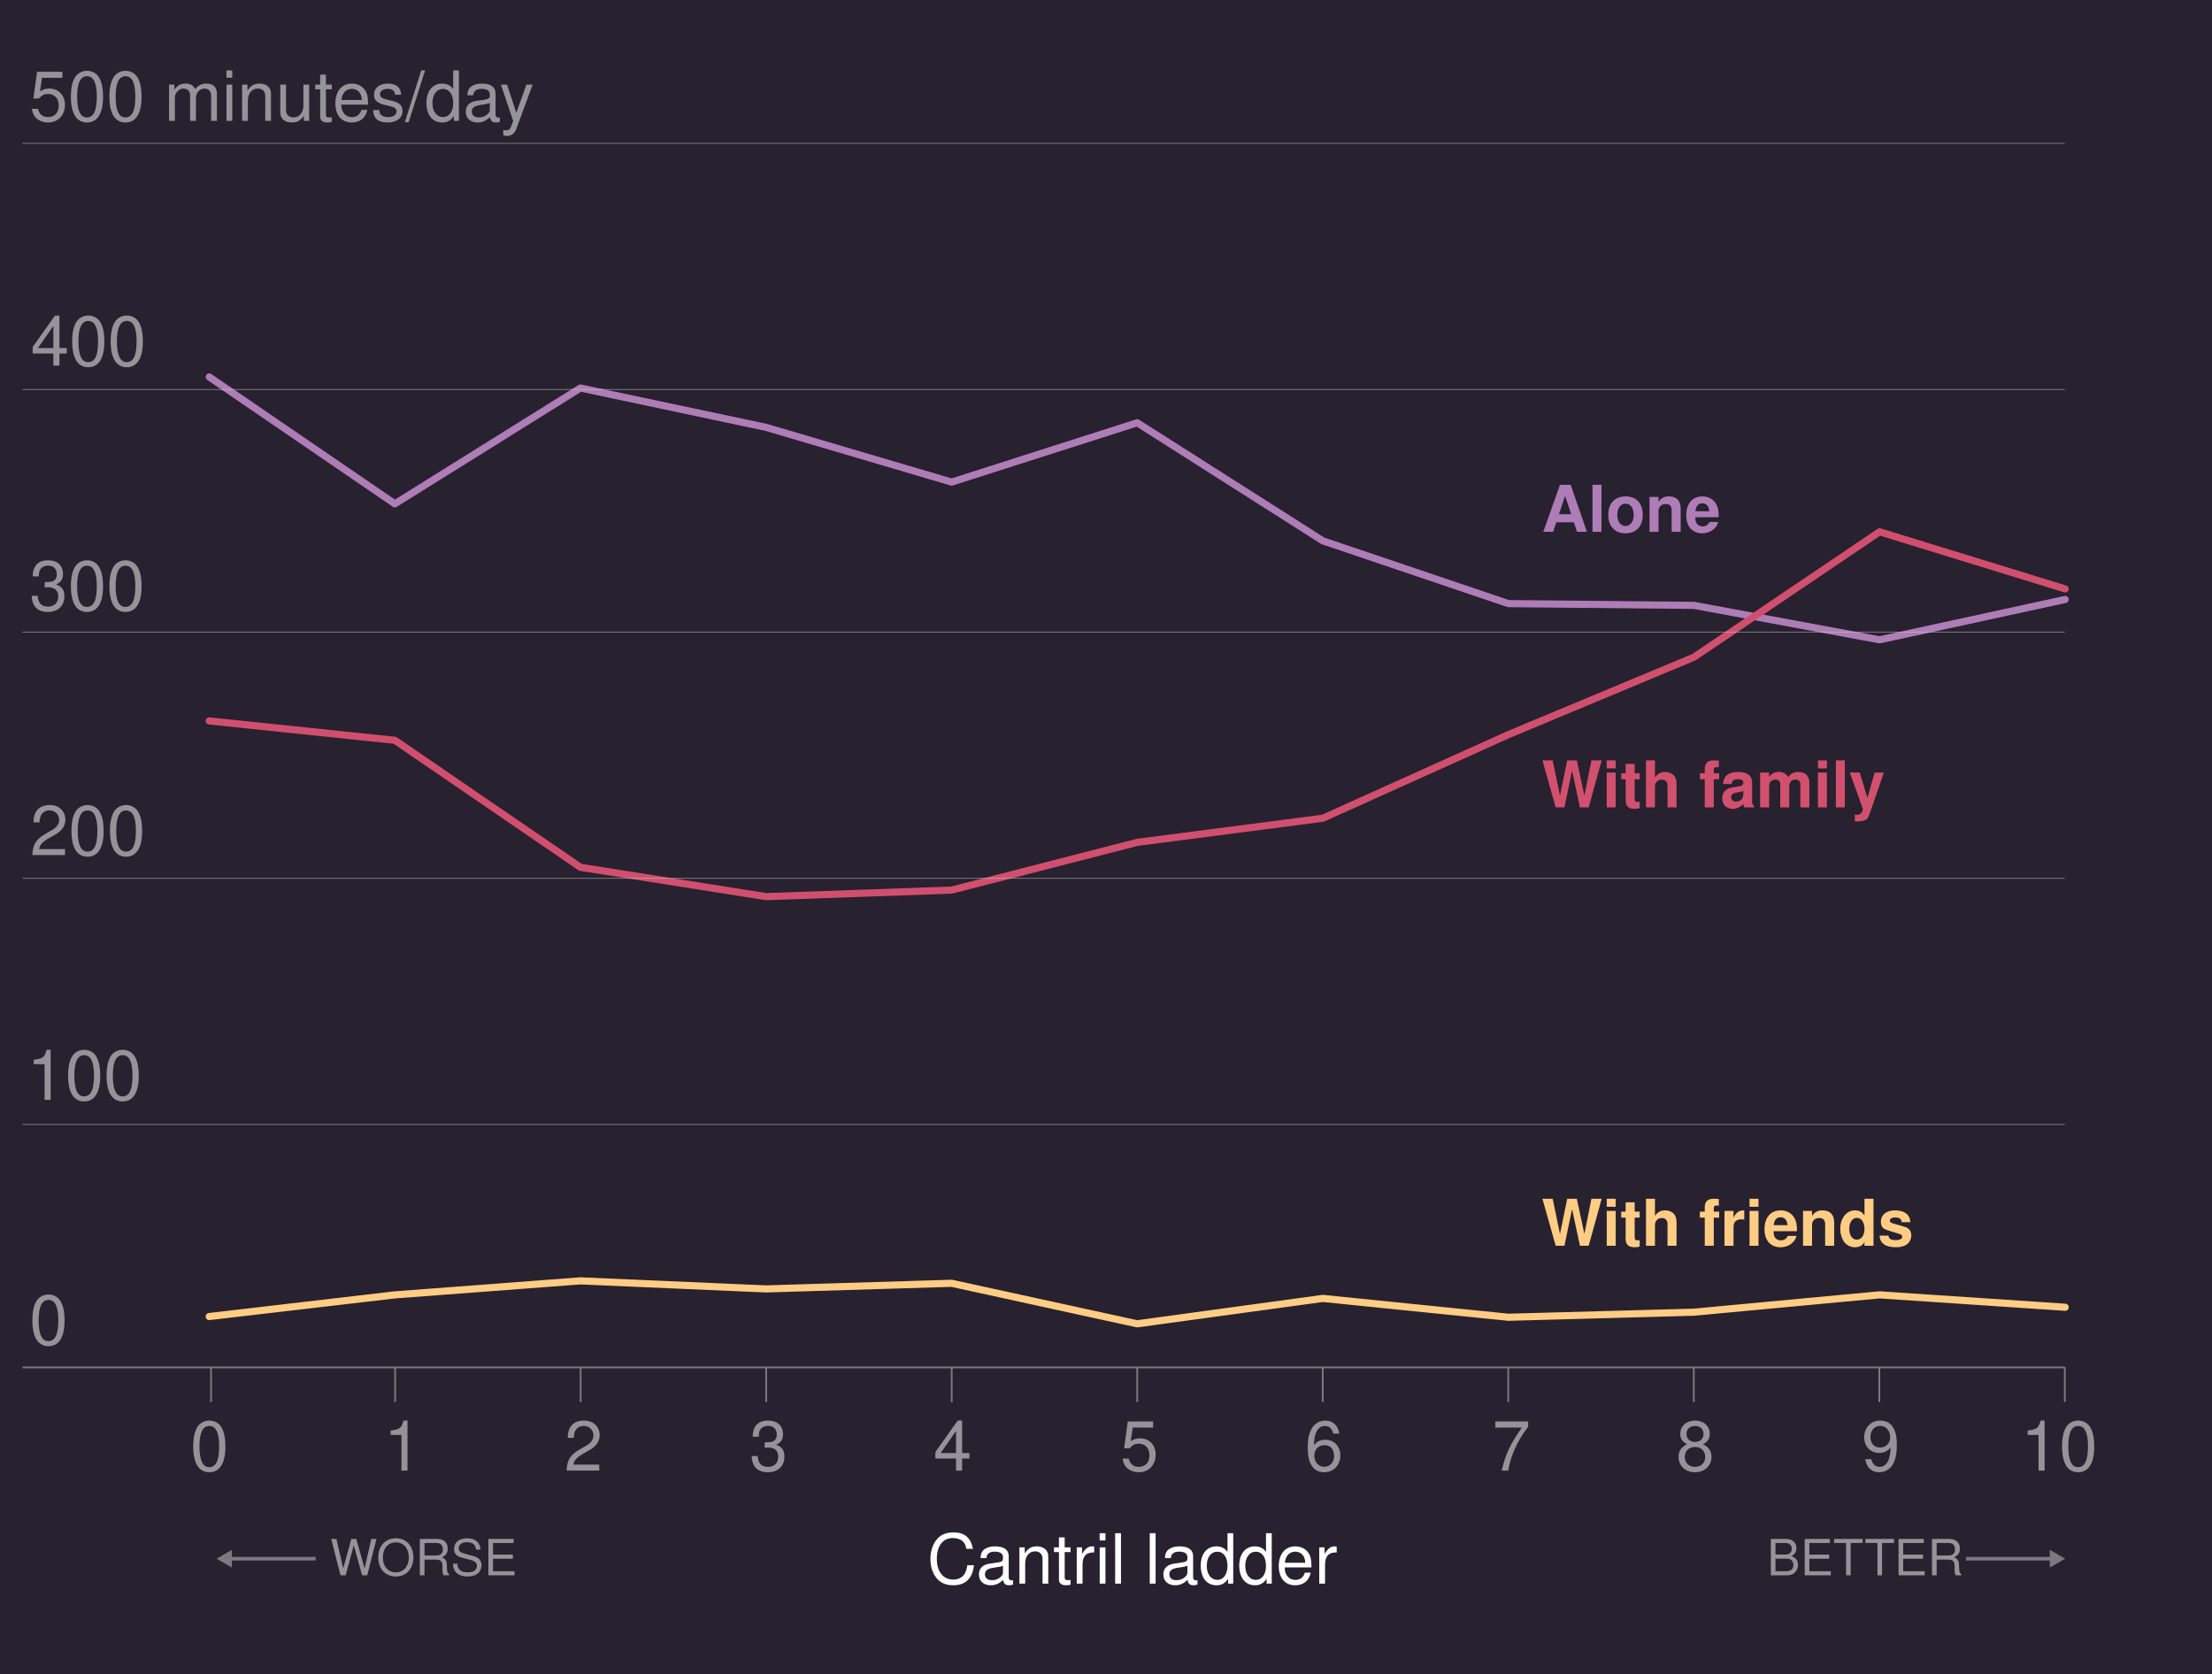
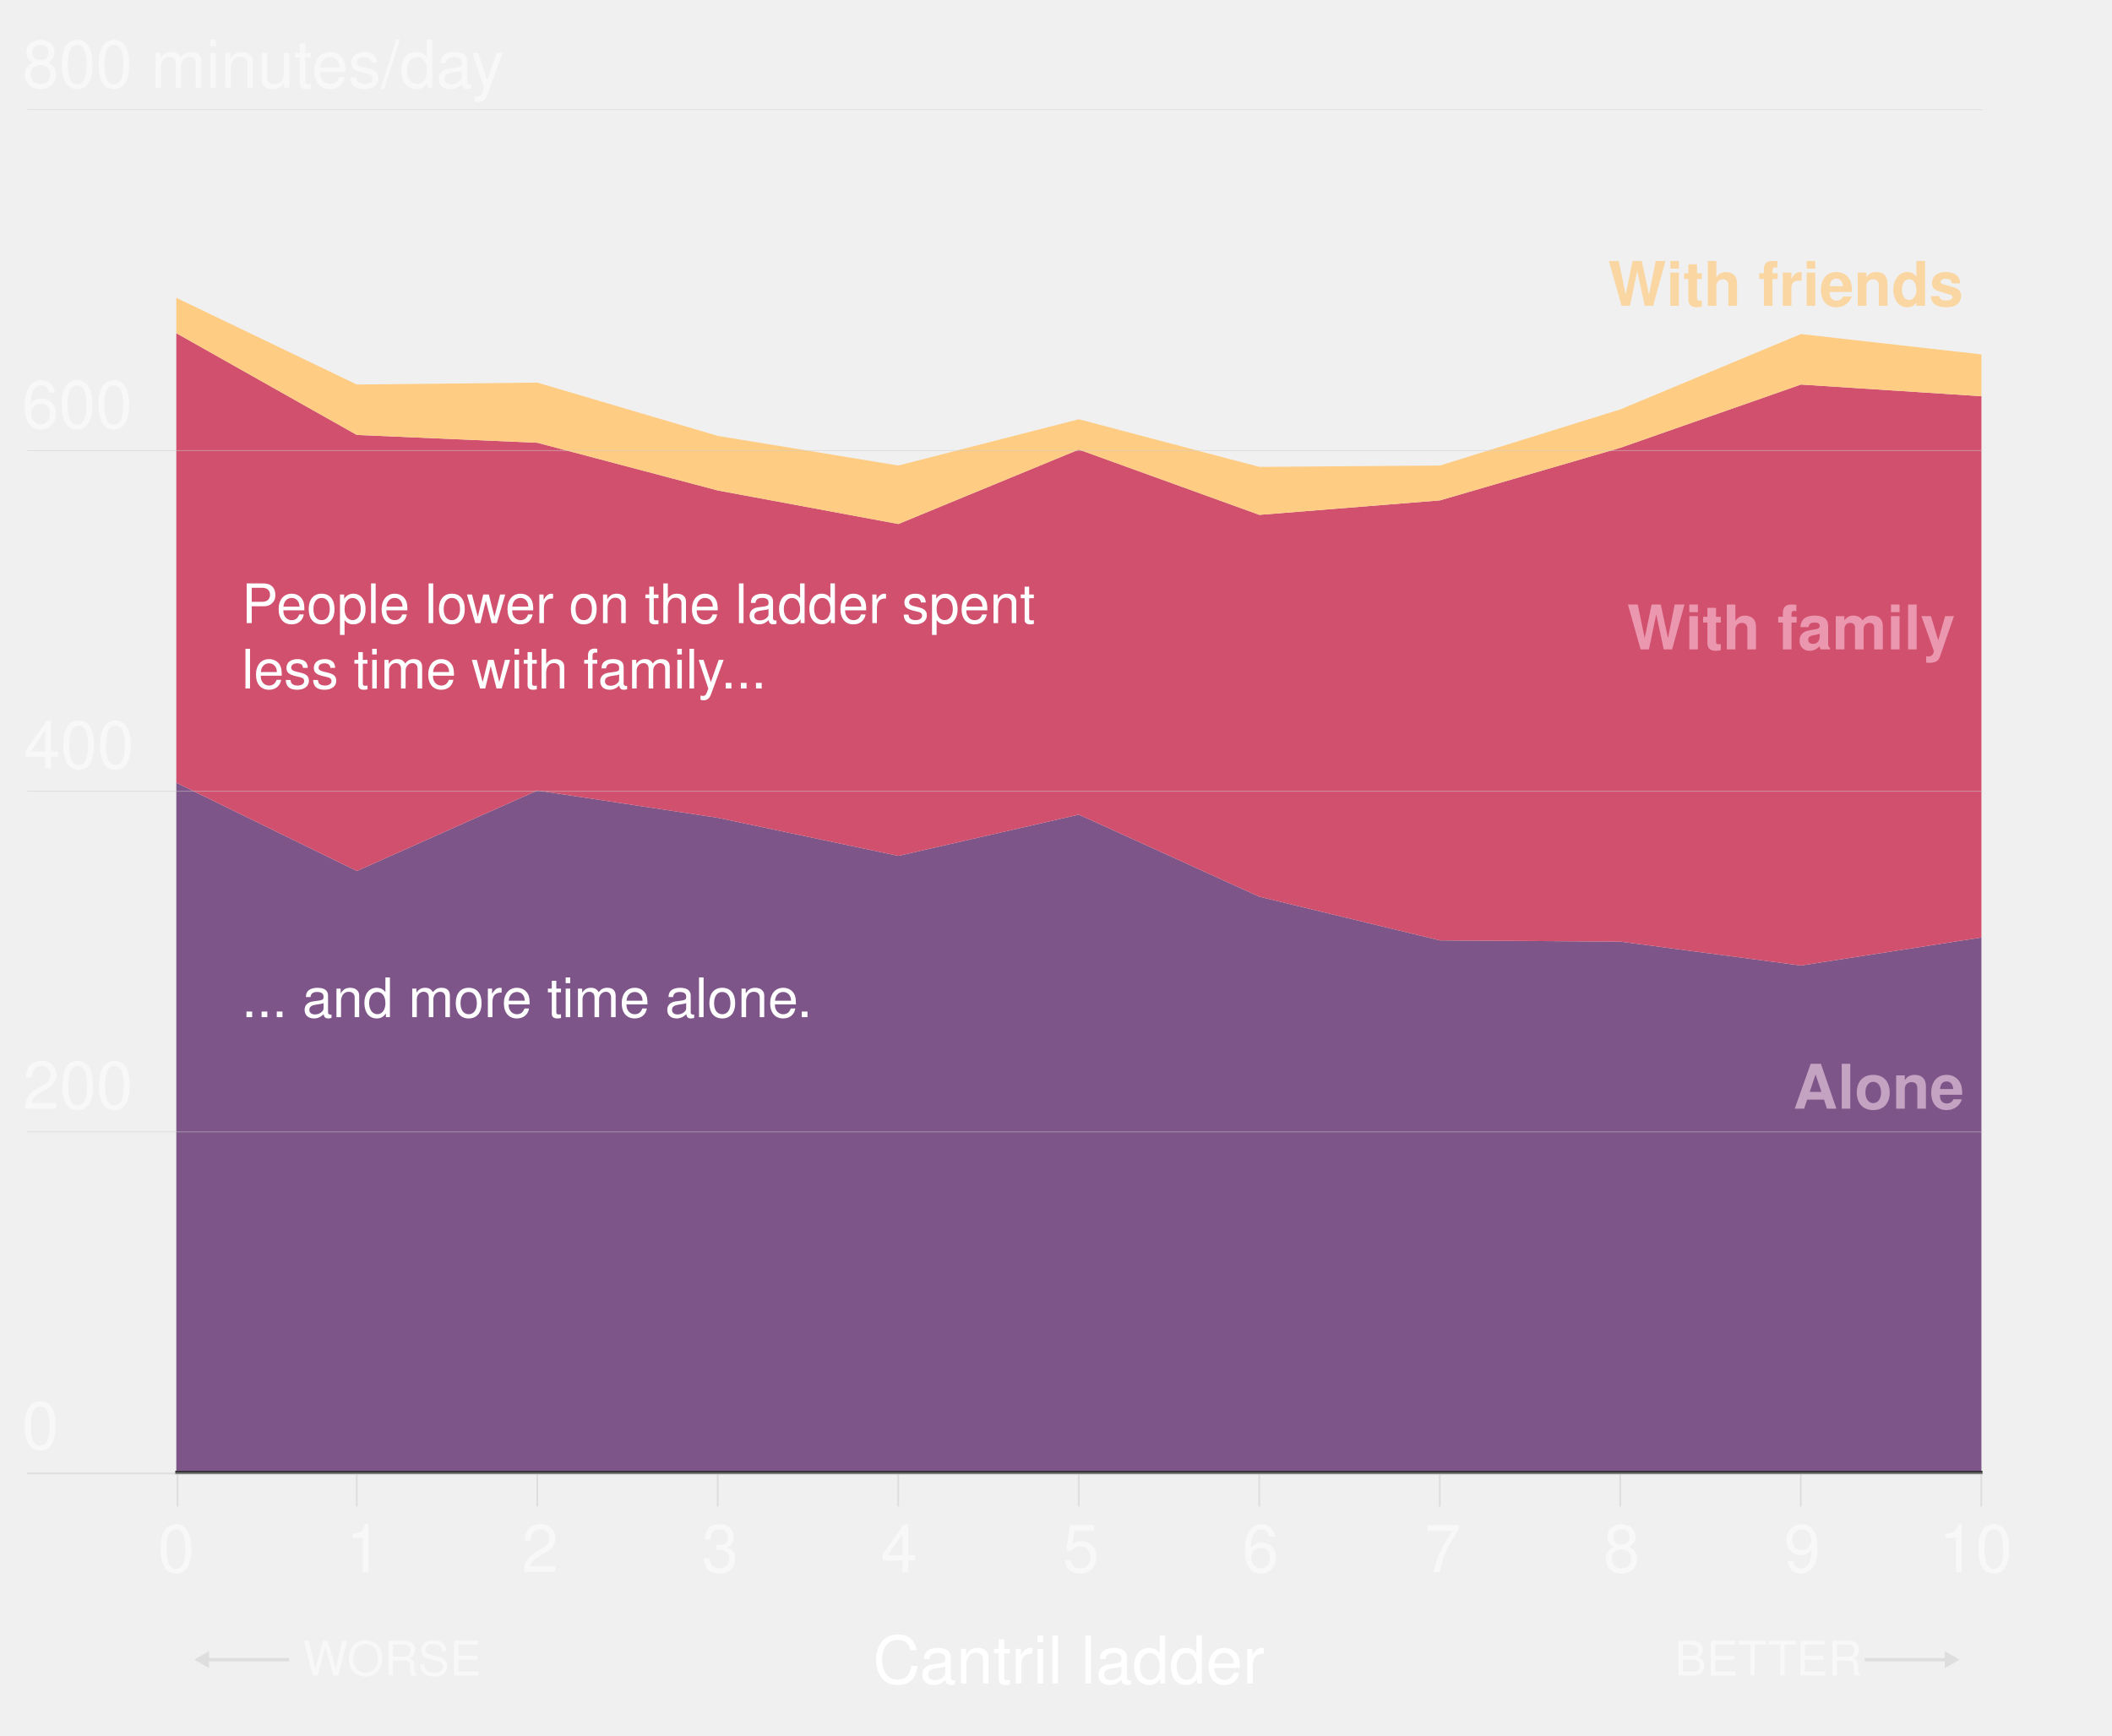
- <svg xmlns="http://www.w3.org/2000/svg" viewBox="0 0 620 468.98">
+ <svg xmlns="http://www.w3.org/2000/svg" id="a" viewBox="0 0 620 509.6">
  <defs>
-     <style>.c{fill:#ccc;}.d{fill:#28212f;}.e{font-size:19.41px;}.e,.f{fill:#fff;font-family:"National 2 Web", -apple-system, BlinkMacSystemFont, Helvetica, Arial, sans-serif;}.g{stroke:#fecc83;}.g,.h,.i{stroke-width:2px;}.g,.h,.i,.j{stroke-linecap:round;stroke-linejoin:round;}.g,.h,.i,.j,.k,.l,.m{fill:none;}.n{fill:#ae7cb6;}.n,.o,.p{font-weight: bold; font-family:"National 2 Web", -apple-system, BlinkMacSystemFont, Helvetica, Arial, sans-serif, 'National 2';font-size:18.07px;}.o{fill:#d1506e;}.p{fill:#fecc83;}.f{font-size:14px;}.h{stroke:#d14f6e;}.i{stroke:#ae7cb6;}.j{stroke:#28212f;stroke-width:4px;}.k,.l,.m{stroke:#ccc;stroke-miterlimit:10;}.q{opacity:.51;}.l{stroke-width:.25px;}.m{stroke-width:.5px;}</style>
+     <style>.b,.c{fill:#fecc83;}.d{fill:#7d5588;}.e{fill:#ccc;}.f{fill:#d1506e;}.g{font-size:19.41px;}.g,.h,.i{fill:#fff;font-family:"National 2 Web", -apple-system, BlinkMacSystemFont, Helvetica, Arial, sans-serif;}.j{fill:#edcde2;}.j,.c,.k{font-weight:bold;font-family:"National 2 Web", -apple-system, BlinkMacSystemFont, Helvetica, Arial, sans-serif;font-size:18.07px;}.k{fill:#f8bfd3;}.h{font-size:14px;}.l{stroke:#333;}.l,.m,.n,.o{fill:none;stroke-miterlimit:10;}.m,.n,.o{stroke:#ccc;}.p{opacity:.64;}.q{opacity:.51;}.r{opacity:.72;}.i{font-size:16px;}.n{stroke-width:.25px;}.o{stroke-width:.5px;}</style>
  </defs>
-   <g id="a">
-     <rect class="d" x="-223.37" y="-4486.41" width="11086.49" height="5126.92" />
-   </g>
-   <g id="b">
+   <polygon class="d" points="51.76 229.79 104.75 255.7 157.74 232.06 210.73 240.08 263.72 251.26 316.71 239.15 369.7 263.25 422.7 276.07 475.69 276.43 528.68 283.45 581.67 275.22 581.67 431.98 528.68 431.98 475.69 431.98 422.7 431.98 369.7 431.98 316.71 431.98 263.72 431.98 210.73 431.98 157.74 431.98 104.75 431.98 51.76 431.98 51.76 229.79" />
+   <polygon class="f" points="51.76 97.82 104.75 127.69 157.74 129.98 210.73 143.99 263.72 153.83 316.71 131.98 369.7 151.15 422.7 146.9 475.69 131.45 528.68 112.89 581.67 116.32 581.67 275.22 528.68 283.45 475.69 276.43 422.7 276.07 369.7 263.25 316.71 239.15 263.72 251.26 210.73 240.08 157.74 232.06 104.75 255.7 51.76 229.79 51.76 97.82" />
+   <polygon class="b" points="51.76 87.44 104.75 112.89 157.74 112.32 210.73 127.97 263.72 136.66 316.71 123.08 369.7 137.07 422.7 136.67 475.69 120.18 528.68 98.07 581.67 104.04 581.67 116.32 528.68 112.89 475.69 131.45 422.7 146.9 369.7 151.15 316.71 131.98 263.72 153.83 210.73 143.99 157.74 129.98 104.75 127.69 51.76 97.82 51.76 87.44" />
+   <line class="l" x1="51.45" y1="432.28" x2="581.98" y2="432.28" />
+   <g class="q">
+     <text class="g" transform="translate(6.48 425.39)">
+       <tspan x="0" y="0">0</tspan>
+     </text>
+     <text class="g" transform="translate(6.67 325.47)">
+       <tspan x="0" y="0">200</tspan>
+     </text>
+     <text class="g" transform="translate(6.96 225.55)">
+       <tspan x="0" y="0">400</tspan>
+     </text>
+     <text class="g" transform="translate(6.48 125.64)">
+       <tspan x="0" y="0">600</tspan>
+     </text>
+     <text class="g" transform="translate(6.52 25.72)">
+       <tspan x="0" y="0">800 minutes/day</tspan>
+     </text>
    <g>
-       <polyline class="j" points="58.65 105.65 110.67 141.22 162.69 108.76 214.71 119.78 266.73 135.13 318.75 118.5 370.77 151.59 422.79 169.19 474.81 169.68 526.83 179.34 578.85 168.03" />
-       <polyline class="j" points="58.65 202.07 110.67 207.5 162.69 243.1 214.71 251.32 266.73 249.49 318.75 236.11 370.77 229.35 422.79 205.91 474.81 184.2 526.83 149.06 578.85 165.07" />
+       <line class="n" x1="8.04" y1="332.28" x2="581.98" y2="332.28" />
+       <line class="n" x1="8.04" y1="232.28" x2="581.98" y2="232.28" />
+       <line class="n" x1="8.04" y1="132.28" x2="581.98" y2="132.28" />
+       <line class="o" x1="8.04" y1="432.58" x2="581.98" y2="432.58" />
+       <line class="n" x1="8.04" y1="32.18" x2="581.98" y2="32.18" />
    </g>
    <g>
-       <polyline class="i" points="58.65 105.65 110.67 141.22 162.69 108.76 214.71 119.78 266.73 135.13 318.75 118.5 370.77 151.59 422.79 169.19 474.81 169.68 526.83 179.34 578.85 168.03" />
-       <polyline class="h" points="58.65 202.07 110.67 207.5 162.69 243.1 214.71 251.32 266.73 249.49 318.75 236.11 370.77 229.35 422.79 205.91 474.81 184.2 526.83 149.06 578.85 165.07" />
+       <line class="o" x1="104.72" y1="442.27" x2="104.72" y2="432.58" />
+       <line class="o" x1="157.71" y1="442.27" x2="157.71" y2="432.58" />
+       <line class="o" x1="210.7" y1="442.27" x2="210.7" y2="432.58" />
+       <line class="o" x1="263.69" y1="442.27" x2="263.69" y2="432.58" />
+       <line class="o" x1="316.68" y1="442.27" x2="316.68" y2="432.58" />
+       <line class="o" x1="369.67" y1="442.27" x2="369.67" y2="432.58" />
+       <line class="o" x1="422.66" y1="442.27" x2="422.66" y2="432.58" />
+       <line class="o" x1="475.64" y1="442.27" x2="475.64" y2="432.58" />
+       <line class="o" x1="528.63" y1="442.27" x2="528.63" y2="432.58" />
+       <line class="o" x1="581.62" y1="442.27" x2="581.62" y2="432.58" />
+       <text class="g" transform="translate(46.31 461.5)">
+         <tspan x="0" y="0">0</tspan>
+       </text>
+       <text class="g" transform="translate(101.47 461.5)">
+         <tspan x="0" y="0">1</tspan>
+       </text>
+       <text class="g" transform="translate(153.13 461.5)">
+         <tspan x="0" y="0">2</tspan>
+       </text>
+       <text class="g" transform="translate(206 461.5)">
+         <tspan x="0" y="0">3</tspan>
+       </text>
+       <text class="g" transform="translate(258.57 461.5)">
+         <tspan x="0" y="0">4</tspan>
+       </text>
+       <text class="g" transform="translate(311.91 461.5)">
+         <tspan x="0" y="0">5</tspan>
+       </text>
+       <text class="g" transform="translate(364.64 461.5)">
+         <tspan x="0" y="0">6</tspan>
+       </text>
+       <text class="g" transform="translate(418.15 461.5)">
+         <tspan x="0" y="0">7</tspan>
+       </text>
+       <text class="g" transform="translate(470.66 461.5)">
+         <tspan x="0" y="0">8</tspan>
+       </text>
+       <text class="g" transform="translate(523.68 461.5)">
+         <tspan x="0" y="0">9</tspan>
+       </text>
+       <text class="g" transform="translate(569.17 461.5)">
+         <tspan x="0" y="0">10</tspan>
+       </text>
+       <line class="o" x1="52.13" y1="442.27" x2="52.13" y2="432.58" />
    </g>
-     <polyline class="g" points="58.65 369.02 110.67 362.95 162.69 359.02 214.71 361.28 266.73 359.7 318.75 371.06 370.77 363.94 422.79 369.22 474.81 367.8 526.83 362.94 578.85 366.42" />
-     <text class="n" transform="translate(432.09 149.06)">
+   </g>
+   <g class="p">
+     <text class="j" transform="translate(526.39 325.47)">
      <tspan x="0" y="0">Alone</tspan>
    </text>
-     <text class="o" transform="translate(432.09 226.3)">
+   </g>
+   <g class="p">
+     <text class="k" transform="translate(477.66 190.64)">
      <tspan x="0" y="0">With family</tspan>
    </text>
-     <text class="p" transform="translate(432.09 349.18)">
+   </g>
+   <g class="r">
+     <text class="c" transform="translate(472.08 89.78)">
      <tspan x="0" y="0">With friends</tspan>
    </text>
-     <g class="q">
-       <line class="l" x1="6.31" y1="315.18" x2="578.75" y2="315.18" />
-       <line class="l" x1="6.31" y1="246.18" x2="578.75" y2="246.18" />
-       <line class="l" x1="6.31" y1="177.18" x2="578.75" y2="177.18" />
-       <line class="l" x1="6.31" y1="109.18" x2="578.75" y2="109.18" />
-       <line class="l" x1="6.31" y1="40.18" x2="578.75" y2="40.18" />
-       <text class="e" transform="translate(8.25 376.88)">
-         <tspan x="0" y="0">0</tspan>
-       </text>
-       <text class="e" transform="translate(7.46 308.28)">
-         <tspan x="0" y="0">100</tspan>
-       </text>
-       <text class="e" transform="translate(8.41 239.68)">
-         <tspan x="0" y="0">200</tspan>
-       </text>
-       <text class="e" transform="translate(8.25 171.08)">
-         <tspan x="0" y="0">300</tspan>
-       </text>
-       <text class="e" transform="translate(8.61 102.48)">
-         <tspan x="0" y="0">400</tspan>
-       </text>
-       <text class="e" transform="translate(8.25 33.88)">
-         <tspan x="0" y="0">500 minutes/day</tspan>
-       </text>
-       <line class="m" x1="6.31" y1="383.28" x2="578.75" y2="383.28" />
-       <line class="m" x1="110.75" y1="392.98" x2="110.75" y2="383.28" />
-       <line class="m" x1="162.75" y1="392.98" x2="162.75" y2="383.28" />
-       <line class="m" x1="214.75" y1="392.98" x2="214.75" y2="383.28" />
-       <line class="m" x1="266.75" y1="392.98" x2="266.75" y2="383.28" />
-       <line class="m" x1="318.75" y1="392.98" x2="318.75" y2="383.28" />
-       <line class="m" x1="370.75" y1="392.98" x2="370.75" y2="383.28" />
-       <line class="m" x1="422.75" y1="392.98" x2="422.75" y2="383.28" />
-       <line class="m" x1="474.75" y1="392.98" x2="474.75" y2="383.28" />
-       <line class="m" x1="526.75" y1="392.98" x2="526.75" y2="383.28" />
-       <line class="m" x1="578.75" y1="392.98" x2="578.75" y2="383.28" />
-       <text class="e" transform="translate(53.33 412.21)">
-         <tspan x="0" y="0">0</tspan>
-       </text>
-       <text class="e" transform="translate(107.49 412.21)">
-         <tspan x="0" y="0">1</tspan>
-       </text>
-       <text class="e" transform="translate(158.16 412.21)">
-         <tspan x="0" y="0">2</tspan>
-       </text>
-       <text class="e" transform="translate(210.05 412.21)">
-         <tspan x="0" y="0">3</tspan>
-       </text>
-       <text class="e" transform="translate(261.63 412.21)">
-         <tspan x="0" y="0">4</tspan>
-       </text>
-       <text class="e" transform="translate(313.97 412.21)">
-         <tspan x="0" y="0">5</tspan>
-       </text>
-       <text class="e" transform="translate(365.72 412.21)">
-         <tspan x="0" y="0">6</tspan>
-       </text>
-       <text class="e" transform="translate(418.24 412.21)">
-         <tspan x="0" y="0">7</tspan>
-       </text>
-       <text class="e" transform="translate(469.76 412.21)">
-         <tspan x="0" y="0">8</tspan>
-       </text>
-       <text class="e" transform="translate(521.78 412.21)">
-         <tspan x="0" y="0">9</tspan>
-       </text>
-       <text class="e" transform="translate(566.35 412.21)">
-         <tspan x="0" y="0">10</tspan>
-       </text>
-       <line class="m" x1="59.15" y1="392.98" x2="59.15" y2="383.28" />
-     </g>
-     <text class="e" transform="translate(259.85 443.89)">
+   </g>
+   <g>
+     <text class="g" transform="translate(256.23 494.22)">
      <tspan x="0" y="0">Cantril ladder</tspan>
    </text>
    <g class="q">
-       <text class="f" transform="translate(495.24 441.55)">
+       <text class="h" transform="translate(491.62 491.89)">
        <tspan x="0" y="0">BETTER</tspan>
      </text>
    </g>
    <g class="q">
-       <text class="f" transform="translate(92.52 441.55)">
+       <text class="h" transform="translate(88.89 491.88)">
        <tspan x="0" y="0">WORSE</tspan>
      </text>
    </g>
    <g class="q">
      <g>
-         <line class="k" x1="88.49" y1="436.9" x2="64.27" y2="436.9" />
-         <polygon class="c" points="65 434.4 60.68 436.9 65 439.39 65 434.4" />
+         <line class="m" x1="84.86" y1="487.23" x2="60.64" y2="487.23" />
+         <polygon class="e" points="61.37 484.74 57.05 487.23 61.37 489.72 61.37 484.74" />
      </g>
    </g>
    <g class="q">
      <g>
-         <line class="k" x1="551.04" y1="436.9" x2="575.26" y2="436.9" />
-         <polygon class="c" points="574.53 439.39 578.85 436.9 574.53 434.4 574.53 439.39" />
+         <line class="m" x1="547.42" y1="487.23" x2="571.64" y2="487.23" />
+         <polygon class="e" points="570.91 489.72 575.23 487.23 570.91 484.74 570.91 489.72" />
      </g>
    </g>
  </g>
+   <text class="i" transform="translate(70.96 182.92)">
+     <tspan x="0" y="0">People lower on the ladder spent </tspan>
+     <tspan x="0" y="19.2">less time with family...</tspan>
+   </text>
+   <text class="i" transform="translate(70.96 298.61)">
+     <tspan x="0" y="0">... and more time alone.</tspan>
+   </text>
</svg>
